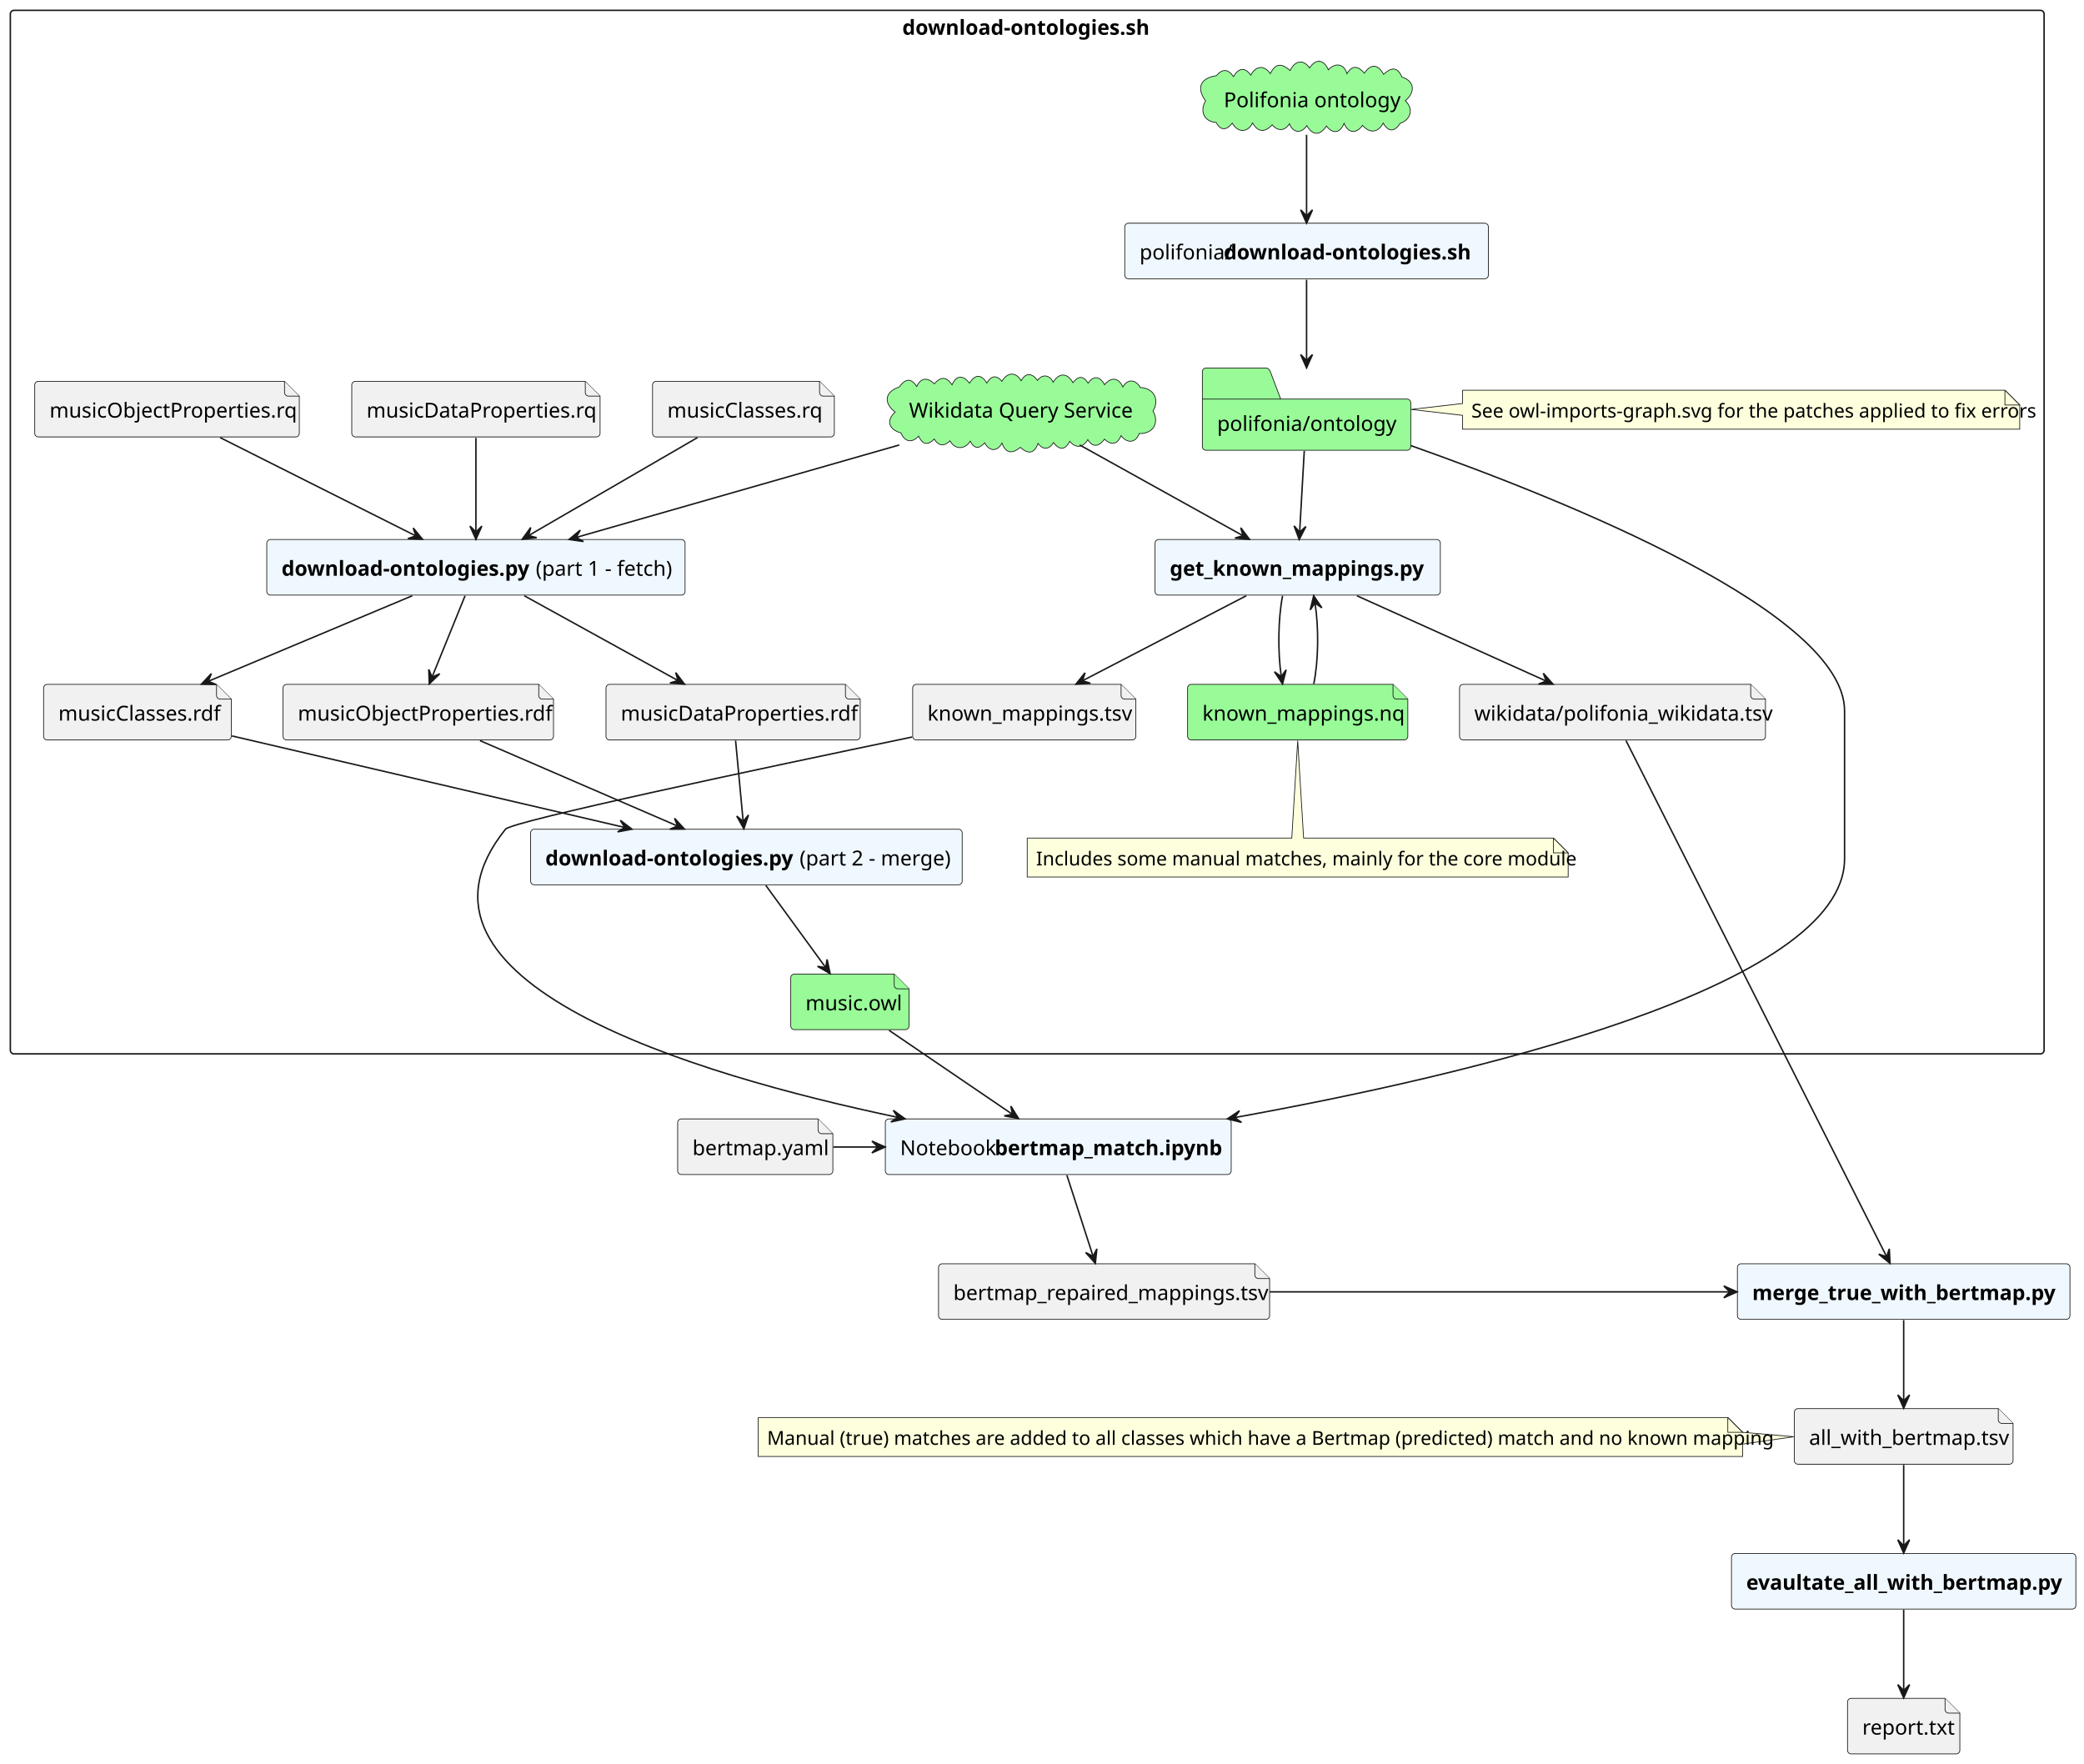
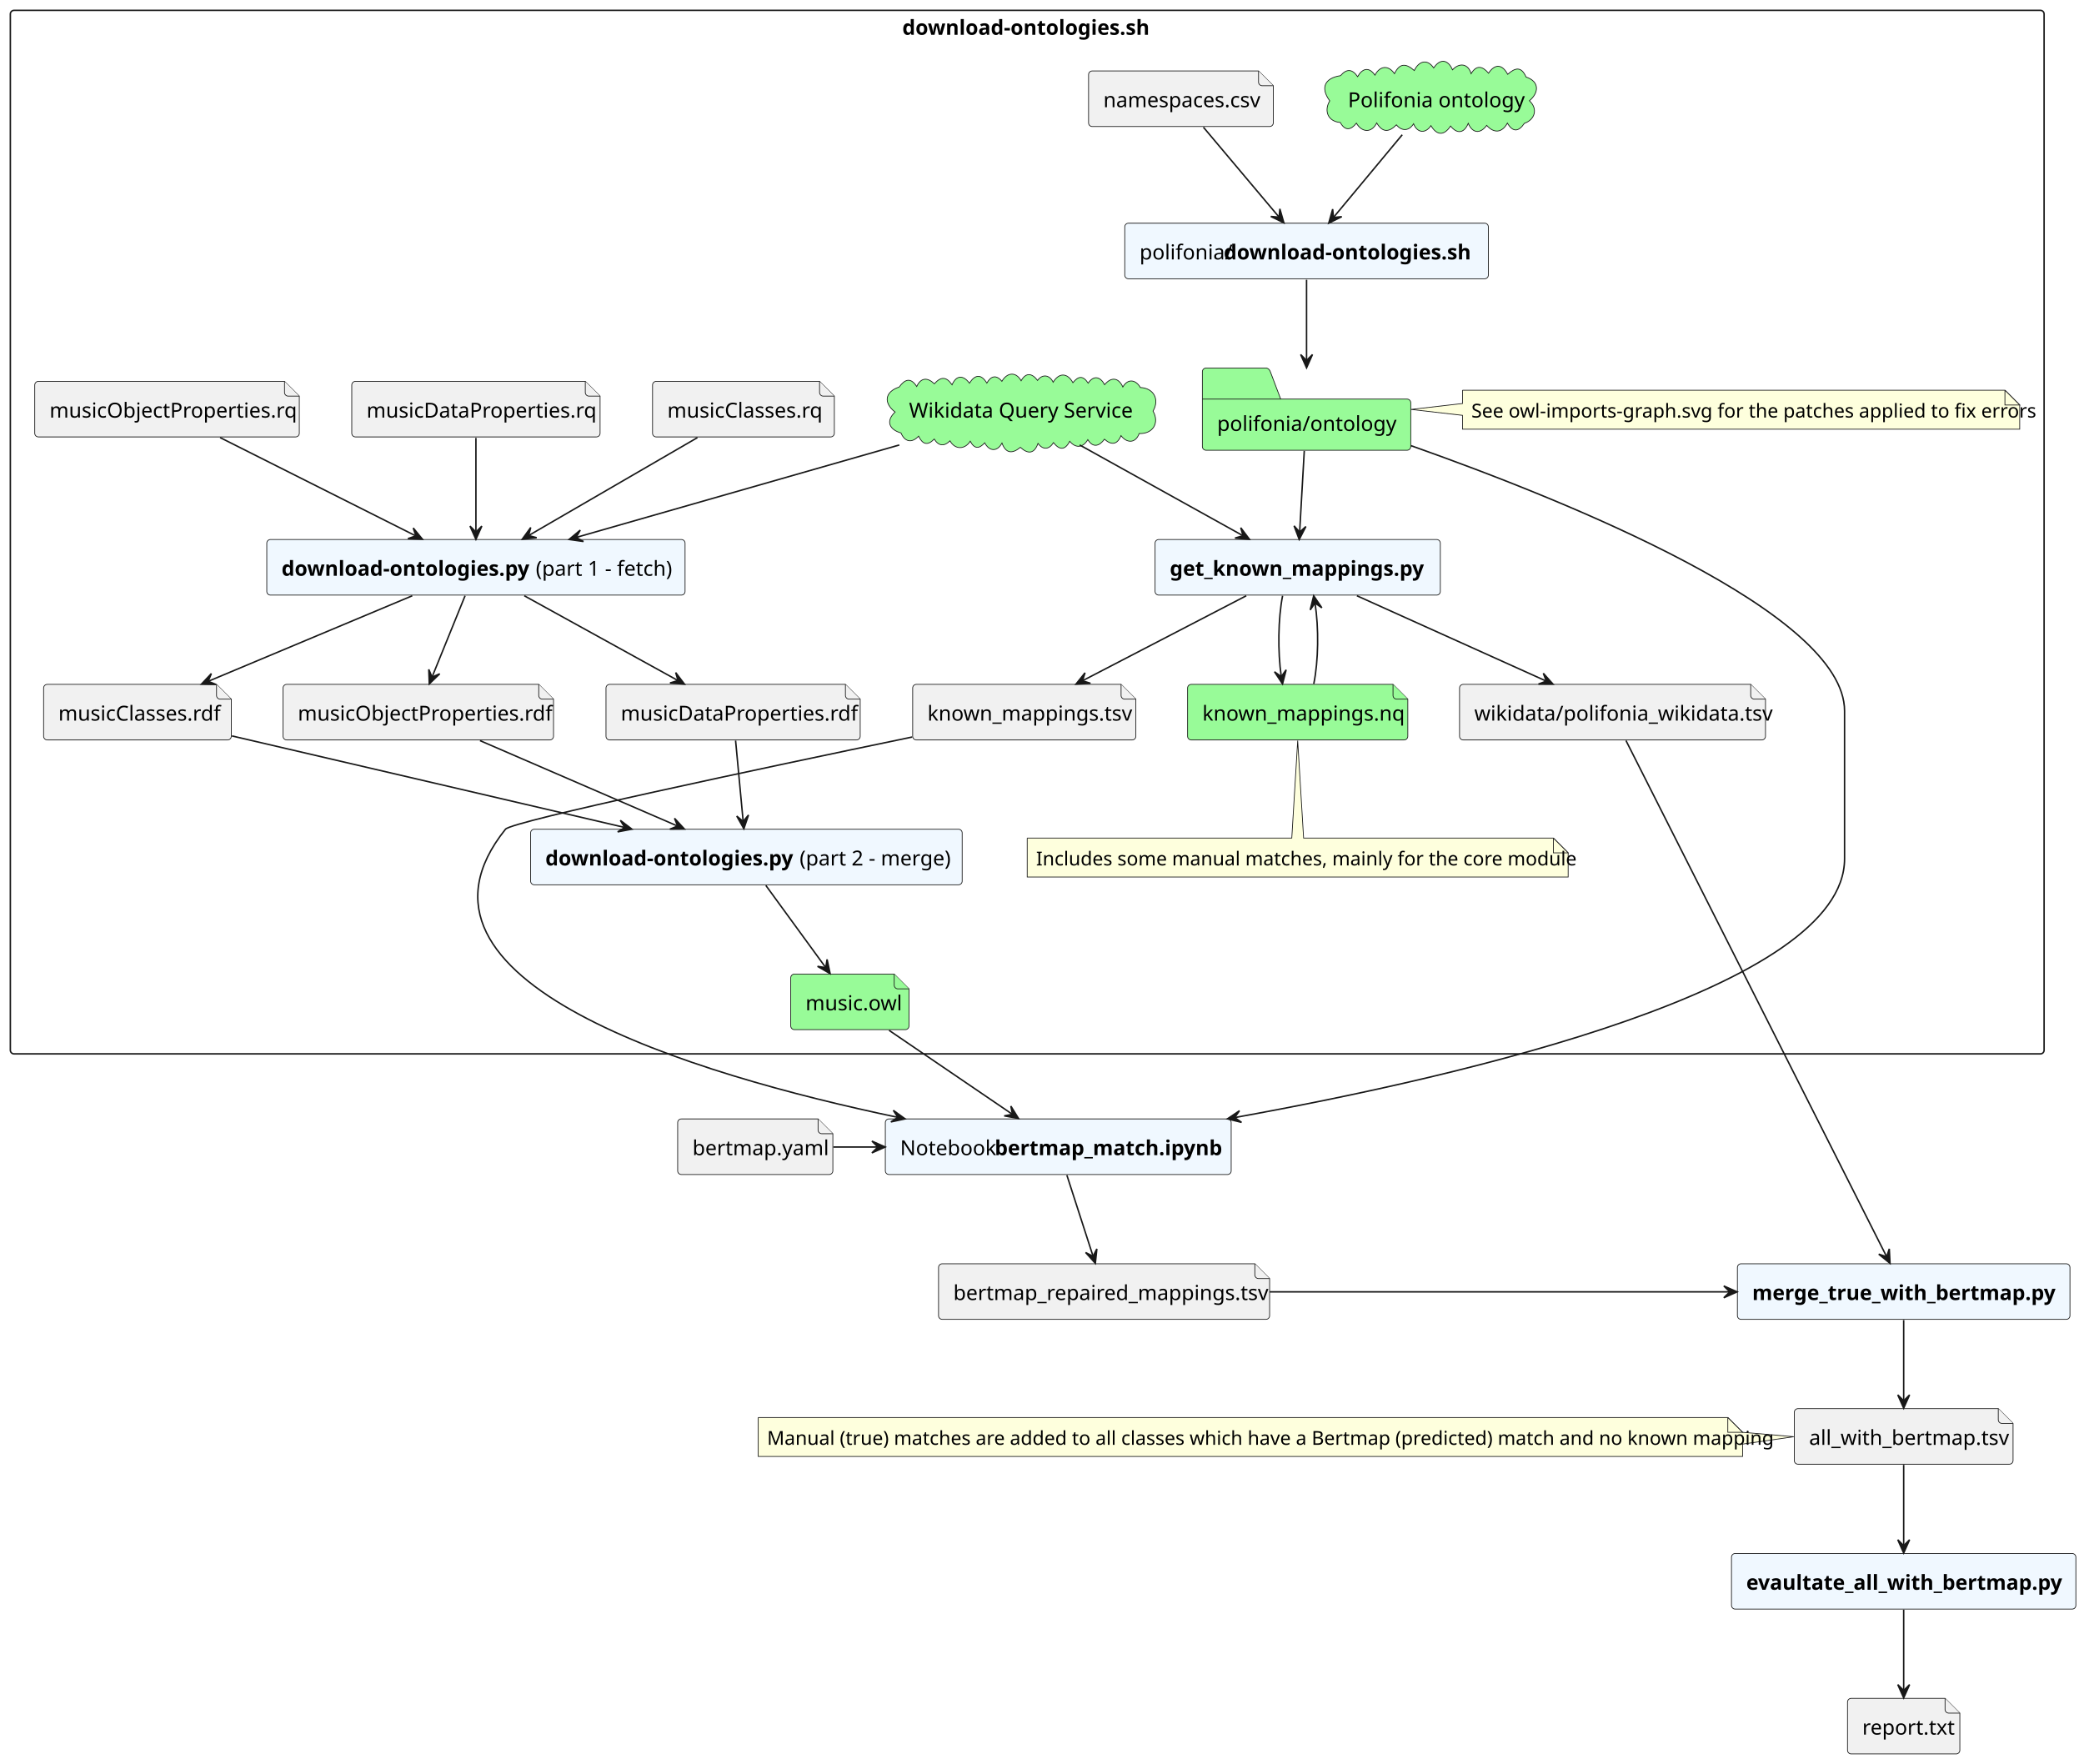
<svg xmlns="http://www.w3.org/2000/svg" contentStyleType="text/css" height="1193px" preserveAspectRatio="none" style="width:1410px;height:1193px;background:#FFFFFF;" version="1.1" viewBox="0 0 1410 1193" width="1410px" zoomAndPan="magnify">
  <defs />
  <g>
    <g id="cluster_**download-ontologies.sh**">
      <rect fill="none" height="706" rx="2.5" ry="2.5" style="stroke:#181818;stroke-width:1.0;" width="1376" x="7" y="7" />
      <text fill="#000000" font-family="sans-serif" font-size="14" font-weight="bold" lengthAdjust="spacing" textLength="169" x="610.5" y="23.533">download-ontologies.sh</text>
    </g>
    <g id="elem_wikidata">
      <path d="M608.385,261.823 C612.17,256.594 616.102,255.077 620.231,261.471 C623.133,255.234 627.64,255.302 632.161,259.645 C636.622,254.635 640.292,254.684 644.142,260.333 C647.074,253.584 651.816,253.713 655.897,259.232 C659.722,253.268 663.794,252.848 667.687,259.166 C670.377,254.338 674.056,253.301 677.865,257.966 C681.191,252.15 687.207,251.031 690.882,257.598 C694.194,251.657 698.447,252.584 701.983,257.367 C705.307,252.736 710.304,253.696 712.529,258.584 C716.529,251.987 722.21,252.144 725.906,258.889 C729.652,254.287 732.773,253.953 736.22,259.202 C740.129,253.526 744.496,254.922 747.366,260.255 C751.769,254.88 756.773,255.297 759.693,261.794 C763.133,255.886 768.456,256.832 771.554,262.155 C780.732,262.63 784.654,270.288 780.132,278.122 C784.709,286.284 779.902,293.671 770.728,293.331 C768.307,300.152 762.247,299.851 758.467,294.726 C755.918,300.91 752.044,301.358 747.251,297.149 C743.909,301.752 739.593,303.347 735.986,297.433 C732.805,302.929 727.889,303.517 723.753,298.55 C720.578,304.722 716.891,304.649 712.766,299.468 C709.821,304.202 705.7,304.605 702.288,299.99 C699.782,307.125 695.515,307.374 690.362,302.652 C685.003,307.089 680.551,306.972 677.917,299.743 C674.701,305.864 669.313,305.453 666.242,299.602 C662.361,303.831 659.255,303.813 656.447,298.5 C652.898,304.212 646.104,304.395 642.763,298.259 C638.848,302.166 635.033,301.872 632.102,297.055 C627.503,301.786 624.205,300.634 621.495,295.103 C616.951,299.986 612.121,299.002 609.593,292.915 C601.796,290.726 599.011,285 605.606,278.758 C597.628,272.584 598.602,265.083 608.385,261.823 " fill="#98FB98" style="stroke:#181818;stroke-width:0.5;" />
      <text fill="#000000" font-family="sans-serif" font-size="14" lengthAdjust="spacing" textLength="148" x="615" y="282.533">Wikidata Query Service</text>
    </g>
    <g id="elem_musicClasses.rq">
      <path d="M441.5,260.5 L441.5,293.109 A2.5,2.5 0 0 0 444,295.609 L562,295.609 A2.5,2.5 0 0 0 564.5,293.109 L564.5,268 L554.5,258 L444,258 A2.5,2.5 0 0 0 441.5,260.5 " fill="#F1F1F1" style="stroke:#181818;stroke-width:0.5;" />
      <path d="M554.5,258 L554.5,265.5 A2.5,2.5 0 0 0 557,268 L564.5,268 " fill="#F1F1F1" style="stroke:#181818;stroke-width:0.5;" />
      <text fill="#000000" font-family="sans-serif" font-size="14" lengthAdjust="spacing" textLength="103" x="451.5" y="282.533">musicClasses.rq</text>
    </g>
    <g id="elem_musicDataProperties.rq">
      <path d="M238,260.5 L238,293.109 A2.5,2.5 0 0 0 240.5,295.609 L403.5,295.609 A2.5,2.5 0 0 0 406,293.109 L406,268 L396,258 L240.5,258 A2.5,2.5 0 0 0 238,260.5 " fill="#F1F1F1" style="stroke:#181818;stroke-width:0.5;" />
      <path d="M396,258 L396,265.5 A2.5,2.5 0 0 0 398.5,268 L406,268 " fill="#F1F1F1" style="stroke:#181818;stroke-width:0.5;" />
      <text fill="#000000" font-family="sans-serif" font-size="14" lengthAdjust="spacing" textLength="148" x="248" y="282.533">musicDataProperties.rq</text>
    </g>
    <g id="elem_musicObjectProperties.rq">
      <path d="M23.5,260.5 L23.5,293.109 A2.5,2.5 0 0 0 26,295.609 L200,295.609 A2.5,2.5 0 0 0 202.5,293.109 L202.5,268 L192.5,258 L26,258 A2.5,2.5 0 0 0 23.5,260.5 " fill="#F1F1F1" style="stroke:#181818;stroke-width:0.5;" />
      <path d="M192.5,258 L192.5,265.5 A2.5,2.5 0 0 0 195,268 L202.5,268 " fill="#F1F1F1" style="stroke:#181818;stroke-width:0.5;" />
      <text fill="#000000" font-family="sans-serif" font-size="14" lengthAdjust="spacing" textLength="159" x="33.5" y="282.533">musicObjectProperties.rq</text>
    </g>
    <g id="elem_musicClasses.rdf">
      <path d="M29.5,465.5 L29.5,498.109 A2.5,2.5 0 0 0 32,500.609 L154,500.609 A2.5,2.5 0 0 0 156.5,498.109 L156.5,473 L146.5,463 L32,463 A2.5,2.5 0 0 0 29.5,465.5 " fill="#F1F1F1" style="stroke:#181818;stroke-width:0.5;" />
      <path d="M146.5,463 L146.5,470.5 A2.5,2.5 0 0 0 149,473 L156.5,473 " fill="#F1F1F1" style="stroke:#181818;stroke-width:0.5;" />
      <text fill="#000000" font-family="sans-serif" font-size="14" lengthAdjust="spacing" textLength="107" x="39.5" y="487.533">musicClasses.rdf</text>
    </g>
    <g id="elem_musicDataProperties.rdf">
      <path d="M410,465.5 L410,498.109 A2.5,2.5 0 0 0 412.5,500.609 L579.5,500.609 A2.5,2.5 0 0 0 582,498.109 L582,473 L572,463 L412.5,463 A2.5,2.5 0 0 0 410,465.5 " fill="#F1F1F1" style="stroke:#181818;stroke-width:0.5;" />
      <path d="M572,463 L572,470.5 A2.5,2.5 0 0 0 574.5,473 L582,473 " fill="#F1F1F1" style="stroke:#181818;stroke-width:0.5;" />
      <text fill="#000000" font-family="sans-serif" font-size="14" lengthAdjust="spacing" textLength="152" x="420" y="487.533">musicDataProperties.rdf</text>
    </g>
    <g id="elem_musicObjectProperties.rdf">
      <path d="M191.5,465.5 L191.5,498.109 A2.5,2.5 0 0 0 194,500.609 L372,500.609 A2.5,2.5 0 0 0 374.5,498.109 L374.5,473 L364.5,463 L194,463 A2.5,2.5 0 0 0 191.5,465.5 " fill="#F1F1F1" style="stroke:#181818;stroke-width:0.5;" />
      <path d="M364.5,463 L364.5,470.5 A2.5,2.5 0 0 0 367,473 L374.5,473 " fill="#F1F1F1" style="stroke:#181818;stroke-width:0.5;" />
      <text fill="#000000" font-family="sans-serif" font-size="14" lengthAdjust="spacing" textLength="163" x="201.5" y="487.533">musicObjectProperties.rdf</text>
    </g>
    <g id="elem_music.owl">
      <path d="M535,661.5 L535,694.109 A2.5,2.5 0 0 0 537.5,696.609 L612.5,696.609 A2.5,2.5 0 0 0 615,694.109 L615,669 L605,659 L537.5,659 A2.5,2.5 0 0 0 535,661.5 " fill="#98FB98" style="stroke:#181818;stroke-width:0.5;" />
      <path d="M605,659 L605,666.5 A2.5,2.5 0 0 0 607.5,669 L615,669 " fill="#98FB98" style="stroke:#181818;stroke-width:0.5;" />
      <text fill="#000000" font-family="sans-serif" font-size="14" lengthAdjust="spacing" textLength="60" x="545" y="683.533">music.owl</text>
    </g>
    <g id="elem_wd1">
      <rect fill="#F0F8FF" height="37.609" rx="2.5" ry="2.5" style="stroke:#181818;stroke-width:0.5;" width="283" x="180.5" y="365" />
      <text fill="#000000" font-family="sans-serif" font-size="14" font-weight="bold" lengthAdjust="spacing" textLength="168" x="190.5" y="389.533">download-ontologies.py</text>
      <text fill="#000000" font-family="sans-serif" font-size="14" lengthAdjust="spacing" textLength="91" x="362.5" y="389.533">(part 1 - fetch)</text>
    </g>
    <g id="elem_wd2">
      <rect fill="#F0F8FF" height="37.609" rx="2.5" ry="2.5" style="stroke:#181818;stroke-width:0.5;" width="292" x="359" y="561" />
      <text fill="#000000" font-family="sans-serif" font-size="14" font-weight="bold" lengthAdjust="spacing" textLength="168" x="369" y="585.533">download-ontologies.py</text>
      <text fill="#000000" font-family="sans-serif" font-size="14" lengthAdjust="spacing" textLength="100" x="541" y="585.533">(part 2 - merge)</text>
    </g>
    <g id="elem_polifonia">
-       <path d="M822.976,51.187 C827.174,46.3 830.917,46.637 834.549,51.837 C837.687,46.299 842.148,44.91 846.262,50.84 C849.553,44.545 855.231,43.73 859.477,49.823 C863.09,42.391 867.336,42.862 872.883,47.712 C875.767,41.585 881.427,39.311 886.013,45.963 C890.396,39.364 895.73,40.194 898.743,47.242 C903.264,42.304 909.289,42.824 911.334,49.848 C915.025,43.623 919.109,44.794 923.115,49.509 C927.539,42.886 932.455,43.45 936.078,50.28 C941.056,45.793 945.261,44.666 948.503,52.09 C957.823,55.205 957.196,62.826 950.773,68.165 C956.687,73.61 954.551,80.941 947.36,83.463 C943.509,89.197 939.541,89.598 935.87,83.29 C932.268,89.924 926.812,90.383 921.869,84.831 C917.584,90.715 912.278,90.308 909.384,83.466 C906.711,90.057 901.958,90.99 897.429,85.269 C893.078,91.891 888.229,91.846 884.138,85.012 C880.436,90.621 874.821,89.969 872.4,83.742 C869.352,88.722 864.416,88.934 860.785,84.459 C855.73,89.635 851.373,89.754 847.456,83.17 C843.974,90.235 837.349,89.621 833.717,83.324 C830.059,88.075 826.013,88.789 822.812,82.858 C814.383,82.216 811.638,74.939 815.689,68.223 C809.111,59.321 812.404,52.752 822.976,51.187 " fill="#98FB98" style="stroke:#181818;stroke-width:0.5;" />
-       <text fill="#000000" font-family="sans-serif" font-size="14" lengthAdjust="spacing" textLength="112" x="828" y="72.533">Polifonia ontology</text>
+       <path d="M906.976,51.187 C911.174,46.3 914.917,46.637 918.549,51.837 C921.687,46.299 926.148,44.91 930.262,50.84 C933.553,44.545 939.231,43.73 943.477,49.823 C947.09,42.391 951.336,42.862 956.883,47.712 C959.767,41.585 965.427,39.311 970.013,45.963 C974.396,39.364 979.73,40.194 982.743,47.242 C987.264,42.304 993.289,42.824 995.334,49.848 C999.025,43.623 1003.109,44.794 1007.115,49.509 C1011.539,42.886 1016.455,43.45 1020.078,50.28 C1025.056,45.793 1029.261,44.666 1032.503,52.09 C1041.823,55.205 1041.196,62.826 1034.773,68.165 C1040.687,73.61 1038.551,80.941 1031.36,83.463 C1027.509,89.197 1023.541,89.598 1019.87,83.29 C1016.268,89.924 1010.812,90.383 1005.869,84.831 C1001.584,90.715 996.278,90.308 993.384,83.466 C990.711,90.057 985.958,90.99 981.429,85.269 C977.078,91.891 972.229,91.846 968.138,85.012 C964.436,90.621 958.821,89.969 956.4,83.742 C953.352,88.722 948.416,88.934 944.785,84.459 C939.73,89.635 935.373,89.754 931.456,83.17 C927.974,90.235 921.349,89.621 917.717,83.324 C914.059,88.075 910.013,88.789 906.812,82.858 C898.383,82.216 895.638,74.939 899.689,68.223 C893.111,59.321 896.404,52.752 906.976,51.187 " fill="#98FB98" style="stroke:#181818;stroke-width:0.5;" />
+       <text fill="#000000" font-family="sans-serif" font-size="14" lengthAdjust="spacing" textLength="112" x="912" y="72.533">Polifonia ontology</text>
    </g>
    <g id="elem_downpolifonia">
      <rect fill="#F0F8FF" height="37.609" rx="2.5" ry="2.5" style="stroke:#181818;stroke-width:0.5;" width="246" x="761" y="151" />
      <text fill="#000000" font-family="sans-serif" font-size="14" lengthAdjust="spacing" textLength="57" x="771" y="175.533">polifonia/</text>
      <text fill="#000000" font-family="sans-serif" font-size="14" font-weight="bold" lengthAdjust="spacing" textLength="169" x="828" y="175.533">download-ontologies.sh</text>
    </g>
+     <g id="elem_namespaces.csv">
+       <path d="M736.5,50.5 L736.5,83.109 A2.5,2.5 0 0 0 739,85.609 L859,85.609 A2.5,2.5 0 0 0 861.5,83.109 L861.5,58 L851.5,48 L739,48 A2.5,2.5 0 0 0 736.5,50.5 " fill="#F1F1F1" style="stroke:#181818;stroke-width:0.5;" />
+       <path d="M851.5,48 L851.5,55.5 A2.5,2.5 0 0 0 854,58 L861.5,58 " fill="#F1F1F1" style="stroke:#181818;stroke-width:0.5;" />
+       <text fill="#000000" font-family="sans-serif" font-size="14" lengthAdjust="spacing" textLength="105" x="746.5" y="72.533">namespaces.csv</text>
+     </g>
    <g id="elem_polifoniaowl">
      <path d="M816,249 L857,249 A3.75,3.75 0 0 1 859.5,251.5 L866.5,270 L952,270 A2.5,2.5 0 0 1 954.5,272.5 L954.5,302.109 A2.5,2.5 0 0 1 952,304.609 L816,304.609 A2.5,2.5 0 0 1 813.5,302.109 L813.5,251.5 A2.5,2.5 0 0 1 816,249 " fill="#98FB98" style="stroke:#181818;stroke-width:0.5;" />
      <line style="stroke:#181818;stroke-width:0.5;" x1="813.5" x2="866.5" y1="270" y2="270" />
      <text fill="#000000" font-family="sans-serif" font-size="14" lengthAdjust="spacing" textLength="111" x="823.5" y="291.533">polifonia/ontology</text>
    </g>
-     <g id="elem_GMN30">
+     <g id="elem_GMN32">
      <path d="M989.5,264 L989.5,273 L954.63,277 L989.5,281 L989.5,290.352 A0,0 0 0 0 989.5,290.352 L1366.5,290.352 A0,0 0 0 0 1366.5,290.352 L1366.5,274 L1356.5,264 L989.5,264 A0,0 0 0 0 989.5,264 " fill="#FEFFDD" style="stroke:#181818;stroke-width:0.5;" />
      <path d="M1356.5,264 L1356.5,274 L1366.5,274 L1356.5,264 " fill="#FEFFDD" style="stroke:#181818;stroke-width:0.5;" />
      <text fill="#000000" font-family="sans-serif" font-size="13" lengthAdjust="spacing" textLength="356" x="995.5" y="282.495">See owl-imports-graph.svg for the patches applied to fix errors</text>
    </g>
    <g id="elem_get_known_mappings">
      <rect fill="#F0F8FF" height="37.609" rx="2.5" ry="2.5" style="stroke:#181818;stroke-width:0.5;" width="193" x="781.5" y="365" />
      <text fill="#000000" font-family="sans-serif" font-size="14" font-weight="bold" lengthAdjust="spacing" textLength="173" x="791.5" y="389.533">get_known_mappings.py</text>
    </g>
    <g id="elem_known_mappings.tsv">
      <path d="M617.5,465.5 L617.5,498.109 A2.5,2.5 0 0 0 620,500.609 L766,500.609 A2.5,2.5 0 0 0 768.5,498.109 L768.5,473 L758.5,463 L620,463 A2.5,2.5 0 0 0 617.5,465.5 " fill="#F1F1F1" style="stroke:#181818;stroke-width:0.5;" />
      <path d="M758.5,463 L758.5,470.5 A2.5,2.5 0 0 0 761,473 L768.5,473 " fill="#F1F1F1" style="stroke:#181818;stroke-width:0.5;" />
      <text fill="#000000" font-family="sans-serif" font-size="14" lengthAdjust="spacing" textLength="131" x="627.5" y="487.533">known_mappings.tsv</text>
    </g>
    <g id="elem_polifonia_wikidata">
      <path d="M987.5,465.5 L987.5,498.109 A2.5,2.5 0 0 0 990,500.609 L1192,500.609 A2.5,2.5 0 0 0 1194.5,498.109 L1194.5,473 L1184.5,463 L990,463 A2.5,2.5 0 0 0 987.5,465.5 " fill="#F1F1F1" style="stroke:#181818;stroke-width:0.5;" />
      <path d="M1184.5,463 L1184.5,470.5 A2.5,2.5 0 0 0 1187,473 L1194.5,473 " fill="#F1F1F1" style="stroke:#181818;stroke-width:0.5;" />
      <text fill="#000000" font-family="sans-serif" font-size="14" lengthAdjust="spacing" textLength="187" x="997.5" y="487.533">wikidata/polifonia_wikidata.tsv</text>
    </g>
    <g id="elem_known_mappings.nq">
      <path d="M803.5,465.5 L803.5,498.109 A2.5,2.5 0 0 0 806,500.609 L950,500.609 A2.5,2.5 0 0 0 952.5,498.109 L952.5,473 L942.5,463 L806,463 A2.5,2.5 0 0 0 803.5,465.5 " fill="#98FB98" style="stroke:#181818;stroke-width:0.5;" />
      <path d="M942.5,463 L942.5,470.5 A2.5,2.5 0 0 0 945,473 L952.5,473 " fill="#98FB98" style="stroke:#181818;stroke-width:0.5;" />
      <text fill="#000000" font-family="sans-serif" font-size="14" lengthAdjust="spacing" textLength="129" x="813.5" y="487.533">known_mappings.nq</text>
    </g>
-     <g id="elem_GMN37">
+     <g id="elem_GMN39">
      <path d="M695,567 L695,593.352 A0,0 0 0 0 695,593.352 L1061,593.352 A0,0 0 0 0 1061,593.352 L1061,577 L1051,567 L882,567 L878,501.06 L874,567 L695,567 A0,0 0 0 0 695,567 " fill="#FEFFDD" style="stroke:#181818;stroke-width:0.5;" />
      <path d="M1051,567 L1051,577 L1061,577 L1051,567 " fill="#FEFFDD" style="stroke:#181818;stroke-width:0.5;" />
      <text fill="#000000" font-family="sans-serif" font-size="13" lengthAdjust="spacing" textLength="345" x="701" y="585.495">Includes some manual matches, mainly for the core module</text>
    </g>
    <g id="elem_notebook">
      <rect fill="#F0F8FF" height="37.609" rx="2.5" ry="2.5" style="stroke:#181818;stroke-width:0.5;" width="234" x="599" y="757" />
      <text fill="#000000" font-family="sans-serif" font-size="14" lengthAdjust="spacing" textLength="60" x="609" y="781.533">Notebook</text>
      <text fill="#000000" font-family="sans-serif" font-size="14" font-weight="bold" lengthAdjust="spacing" textLength="150" x="673" y="781.533">bertmap_match.ipynb</text>
    </g>
    <g id="elem_yml">
      <path d="M458.5,759.5 L458.5,792.109 A2.5,2.5 0 0 0 461,794.609 L561,794.609 A2.5,2.5 0 0 0 563.5,792.109 L563.5,767 L553.5,757 L461,757 A2.5,2.5 0 0 0 458.5,759.5 " fill="#F1F1F1" style="stroke:#181818;stroke-width:0.5;" />
      <path d="M553.5,757 L553.5,764.5 A2.5,2.5 0 0 0 556,767 L563.5,767 " fill="#F1F1F1" style="stroke:#181818;stroke-width:0.5;" />
      <text fill="#000000" font-family="sans-serif" font-size="14" lengthAdjust="spacing" textLength="85" x="468.5" y="781.533">bertmap.yaml</text>
    </g>
    <g id="elem_repaired">
      <path d="M635,857.5 L635,890.109 A2.5,2.5 0 0 0 637.5,892.609 L856.5,892.609 A2.5,2.5 0 0 0 859,890.109 L859,865 L849,855 L637.5,855 A2.5,2.5 0 0 0 635,857.5 " fill="#F1F1F1" style="stroke:#181818;stroke-width:0.5;" />
      <path d="M849,855 L849,862.5 A2.5,2.5 0 0 0 851.5,865 L859,865 " fill="#F1F1F1" style="stroke:#181818;stroke-width:0.5;" />
      <text fill="#000000" font-family="sans-serif" font-size="14" lengthAdjust="spacing" textLength="204" x="645" y="879.533">bertmap_repaired_mappings.tsv</text>
    </g>
    <g id="elem_all_with_bertmap.tsv">
      <path d="M1214,955.5 L1214,988.109 A2.5,2.5 0 0 0 1216.5,990.609 L1359.5,990.609 A2.5,2.5 0 0 0 1362,988.109 L1362,963 L1352,953 L1216.5,953 A2.5,2.5 0 0 0 1214,955.5 " fill="#F1F1F1" style="stroke:#181818;stroke-width:0.5;" />
      <path d="M1352,953 L1352,960.5 A2.5,2.5 0 0 0 1354.5,963 L1362,963 " fill="#F1F1F1" style="stroke:#181818;stroke-width:0.5;" />
      <text fill="#000000" font-family="sans-serif" font-size="14" lengthAdjust="spacing" textLength="128" x="1224" y="977.533">all_with_bertmap.tsv</text>
    </g>
    <g id="elem_merge_true_with_bertmap">
      <rect fill="#F0F8FF" height="37.609" rx="2.5" ry="2.5" style="stroke:#181818;stroke-width:0.5;" width="225" x="1175.5" y="855" />
      <text fill="#000000" font-family="sans-serif" font-size="14" font-weight="bold" lengthAdjust="spacing" textLength="205" x="1185.5" y="879.533">merge_true_with_bertmap.py</text>
    </g>
-     <g id="elem_GMN56">
+     <g id="elem_GMN58">
      <path d="M513,959 L513,985.352 A0,0 0 0 0 513,985.352 L1179,985.352 A0,0 0 0 0 1179,985.352 L1179,977 L1213.64,972 L1179,969 L1179,969 L1169,959 L513,959 A0,0 0 0 0 513,959 " fill="#FEFFDD" style="stroke:#181818;stroke-width:0.5;" />
      <path d="M1169,959 L1169,969 L1179,969 L1169,959 " fill="#FEFFDD" style="stroke:#181818;stroke-width:0.5;" />
      <text fill="#000000" font-family="sans-serif" font-size="13" lengthAdjust="spacing" textLength="645" x="519" y="977.495">Manual (true) matches are added to all classes which have a Bertmap (predicted) match and no known mapping</text>
    </g>
    <g id="elem_evaluate">
      <rect fill="#F0F8FF" height="37.609" rx="2.5" ry="2.5" style="stroke:#181818;stroke-width:0.5;" width="233" x="1171.5" y="1051" />
      <text fill="#000000" font-family="sans-serif" font-size="14" font-weight="bold" lengthAdjust="spacing" textLength="213" x="1181.5" y="1075.533">evaultate_all_with_bertmap.py</text>
    </g>
    <g id="elem_report.txt">
      <path d="M1250,1151.5 L1250,1184.109 A2.5,2.5 0 0 0 1252.5,1186.609 L1323.5,1186.609 A2.5,2.5 0 0 0 1326,1184.109 L1326,1159 L1316,1149 L1252.5,1149 A2.5,2.5 0 0 0 1250,1151.5 " fill="#F1F1F1" style="stroke:#181818;stroke-width:0.5;" />
      <path d="M1316,1149 L1316,1156.5 A2.5,2.5 0 0 0 1318.5,1159 L1326,1159 " fill="#F1F1F1" style="stroke:#181818;stroke-width:0.5;" />
      <text fill="#000000" font-family="sans-serif" font-size="14" lengthAdjust="spacing" textLength="56" x="1260" y="1173.533">report.txt</text>
    </g>
    <g id="link_musicClasses.rq_wd1">
      <path d="M471.88,296.05 C440.16,314.46 390.99,342.98 357.7,362.29 " fill="none" id="musicClasses.rq-to-wd1" style="stroke:#181818;stroke-width:1.0;" />
      <polygon fill="#181818" points="353.31,364.83,363.101,363.768,357.634,362.319,359.083,356.851,353.31,364.83" style="stroke:#181818;stroke-width:1.0;" />
    </g>
    <g id="link_musicDataProperties.rq_wd1">
      <path d="M322,296.29 C322,313.91 322,340.62 322,359.74 " fill="none" id="musicDataProperties.rq-to-wd1" style="stroke:#181818;stroke-width:1.0;" />
      <polygon fill="#181818" points="322,364.92,326,355.92,322,359.92,318,355.92,322,364.92" style="stroke:#181818;stroke-width:1.0;" />
    </g>
    <g id="link_musicObjectProperties.rq_wd1">
      <path d="M148.93,296.05 C185.71,314.53 242.8,343.21 281.25,362.53 " fill="none" id="musicObjectProperties.rq-to-wd1" style="stroke:#181818;stroke-width:1.0;" />
      <polygon fill="#181818" points="285.84,364.83,279.599,357.211,281.374,362.582,276.002,364.358,285.84,364.83" style="stroke:#181818;stroke-width:1.0;" />
    </g>
    <g id="link_wikidata_wd1">
      <path d="M608.46,301.04 C543.09,319.74 451.96,345.82 390.16,363.5 " fill="none" id="wikidata-to-wd1" style="stroke:#181818;stroke-width:1.0;" />
      <polygon fill="#181818" points="385.02,364.97,394.772,366.351,389.829,363.6,392.58,358.657,385.02,364.97" style="stroke:#181818;stroke-width:1.0;" />
    </g>
    <g id="link_wd1_musicClasses.rdf">
      <path d="M278.93,403.06 C239.71,419.5 181.88,443.74 141.15,460.82 " fill="none" id="wd1-to-musicClasses.rdf" style="stroke:#181818;stroke-width:1.0;" />
      <polygon fill="#181818" points="136.27,462.86,146.117,463.054,140.878,460.92,143.012,455.681,136.27,462.86" style="stroke:#181818;stroke-width:1.0;" />
    </g>
    <g id="link_wd1_musicDataProperties.rdf">
      <path d="M354.73,403.06 C384.28,419.36 427.76,443.35 458.66,460.4 " fill="none" id="wd1-to-musicDataProperties.rdf" style="stroke:#181818;stroke-width:1.0;" />
      <polygon fill="#181818" points="463.12,462.86,457.165,455.016,458.74,460.449,453.307,462.024,463.12,462.86" style="stroke:#181818;stroke-width:1.0;" />
    </g>
    <g id="link_wd1_musicObjectProperties.rdf">
      <path d="M314.66,403.06 C308.39,418.51 299.3,440.86 292.48,457.67 " fill="none" id="wd1-to-musicObjectProperties.rdf" style="stroke:#181818;stroke-width:1.0;" />
      <polygon fill="#181818" points="290.44,462.7,297.522,455.856,292.314,458.065,290.105,452.857,290.44,462.7" style="stroke:#181818;stroke-width:1.0;" />
    </g>
    <g id="link_musicClasses.rdf_wd2">
      <path d="M156.92,497.89 C228.36,514.54 344.24,541.54 422.47,559.77 " fill="none" id="musicClasses.rdf-to-wd2" style="stroke:#181818;stroke-width:1.0;" />
      <polygon fill="#181818" points="427.57,560.96,419.721,555.01,422.702,559.818,417.894,562.799,427.57,560.96" style="stroke:#181818;stroke-width:1.0;" />
    </g>
    <g id="link_musicDataProperties.rdf_wd2">
      <path d="M497.69,501.06 C499.14,516.51 501.24,538.86 502.81,555.67 " fill="none" id="musicDataProperties.rdf-to-wd2" style="stroke:#181818;stroke-width:1.0;" />
      <polygon fill="#181818" points="503.28,560.7,506.439,551.371,502.822,555.721,498.473,552.104,503.28,560.7" style="stroke:#181818;stroke-width:1.0;" />
    </g>
    <g id="link_musicObjectProperties.rdf_wd2">
      <path d="M324.76,501.06 C362.78,517.5 418.84,541.74 458.32,558.82 " fill="none" id="musicObjectProperties.rdf-to-wd2" style="stroke:#181818;stroke-width:1.0;" />
      <polygon fill="#181818" points="463.05,560.86,456.38,553.613,458.462,558.873,453.202,560.954,463.05,560.86" style="stroke:#181818;stroke-width:1.0;" />
    </g>
    <g id="link_wd2_music.owl">
      <path d="M518.17,599.06 C529.63,614.78 546.3,637.64 558.62,654.54 " fill="none" id="wd2-to-music.owl" style="stroke:#181818;stroke-width:1.0;" />
      <polygon fill="#181818" points="561.65,658.7,559.587,649.07,558.707,654.658,553.119,653.778,561.65,658.7" style="stroke:#181818;stroke-width:1.0;" />
    </g>
+     <g id="link_namespaces.csv_downpolifonia">
+       <path d="M814.2,86.06 C828.49,103.04 849.93,128.52 865.28,146.75 " fill="none" id="namespaces.csv-to-downpolifonia" style="stroke:#181818;stroke-width:1.0;" />
+       <polygon fill="#181818" points="868.65,150.76,865.927,141.295,865.435,146.931,859.8,146.439,868.65,150.76" style="stroke:#181818;stroke-width:1.0;" />
+     </g>
    <g id="link_polifonia_downpolifonia">
-       <path d="M884,91.17 C884,107.5 884,129.27 884,145.64 " fill="none" id="polifonia-to-downpolifonia" style="stroke:#181818;stroke-width:1.0;" />
-       <polygon fill="#181818" points="884,150.97,888,141.97,884,145.97,880,141.97,884,150.97" style="stroke:#181818;stroke-width:1.0;" />
+       <path d="M948.73,91.17 C934.8,107.92 916.09,130.41 902.37,146.91 " fill="none" id="polifonia-to-downpolifonia" style="stroke:#181818;stroke-width:1.0;" />
+       <polygon fill="#181818" points="899,150.97,907.823,146.594,902.191,147.121,901.664,141.488,899,150.97" style="stroke:#181818;stroke-width:1.0;" />
    </g>
    <g id="link_downpolifonia_polifoniaowl">
      <path d="M884,189.29 C884,204.2 884,225.63 884,243.45 " fill="none" id="downpolifonia-to-polifoniaowl" style="stroke:#181818;stroke-width:1.0;" />
      <polygon fill="#181818" points="884,248.86,888,239.86,884,243.86,880,239.86,884,248.86" style="stroke:#181818;stroke-width:1.0;" />
    </g>
    <g id="link_known_mappings.nq_get_known_mappings">
      <path d="M888.87,462.7 C892.06,447.17 892.35,424.81 889.73,408.06 " fill="none" id="known_mappings.nq-to-get_known_mappings" style="stroke:#181818;stroke-width:1.0;" />
      <polygon fill="#181818" points="888.82,403.06,886.475,412.626,889.704,407.981,894.349,411.211,888.82,403.06" style="stroke:#181818;stroke-width:1.0;" />
    </g>
    <g id="link_get_known_mappings_known_mappings.nq">
      <path d="M867.78,403.06 C864.74,418.51 864.44,440.86 866.88,457.67 " fill="none" id="get_known_mappings-to-known_mappings.nq" style="stroke:#181818;stroke-width:1.0;" />
      <polygon fill="#181818" points="867.73,462.7,870.187,453.163,866.903,457.769,862.297,454.485,867.73,462.7" style="stroke:#181818;stroke-width:1.0;" />
    </g>
    <g id="link_polifoniaowl_get_known_mappings">
      <path d="M882.45,305.04 C881.49,321.96 880.25,343.54 879.33,359.71 " fill="none" id="polifoniaowl-to-get_known_mappings" style="stroke:#181818;stroke-width:1.0;" />
      <polygon fill="#181818" points="879.03,364.97,883.538,356.214,879.316,359.978,875.552,355.756,879.03,364.97" style="stroke:#181818;stroke-width:1.0;" />
    </g>
    <g id="link_wikidata_get_known_mappings">
      <path d="M730.48,301.04 C763.41,319.34 809.05,344.7 840.81,362.34 " fill="none" id="wikidata-to-get_known_mappings" style="stroke:#181818;stroke-width:1.0;" />
      <polygon fill="#181818" points="845.39,364.89,839.465,357.023,841.019,362.462,835.58,364.016,845.39,364.89" style="stroke:#181818;stroke-width:1.0;" />
    </g>
    <g id="link_get_known_mappings_known_mappings.tsv">
      <path d="M843.2,403.06 C811.78,419.36 765.56,443.35 732.7,460.4 " fill="none" id="get_known_mappings-to-known_mappings.tsv" style="stroke:#181818;stroke-width:1.0;" />
      <polygon fill="#181818" points="727.96,462.86,737.791,462.275,732.4,460.561,734.114,455.17,727.96,462.86" style="stroke:#181818;stroke-width:1.0;" />
    </g>
    <g id="link_get_known_mappings_polifonia_wikidata">
      <path d="M918.06,403.06 C954.39,419.43 1007.9,443.54 1045.75,460.61 " fill="none" id="get_known_mappings-to-polifonia_wikidata" style="stroke:#181818;stroke-width:1.0;" />
      <polygon fill="#181818" points="1050.75,462.86,1044.193,455.511,1046.193,460.803,1040.901,462.803,1050.75,462.86" style="stroke:#181818;stroke-width:1.0;" />
    </g>
    <g id="link_yml_notebook">
      <path d="M563.85,776 C573.81,776 583.76,776 593.71,776 " fill="none" id="yml-to-notebook" style="stroke:#181818;stroke-width:1.0;" />
      <polygon fill="#181818" points="598.92,776,589.92,772,593.92,776,589.92,780,598.92,776" style="stroke:#181818;stroke-width:1.0;" />
    </g>
    <g id="link_known_mappings.tsv_notebook">
      <path d="M617.17,498.62 C515.29,519.79 346.36,555.57 342,561 C259.22,664.2 469.3,726.94 607.11,755.87 " fill="none" id="known_mappings.tsv-to-notebook" style="stroke:#181818;stroke-width:1.0;" />
      <polygon fill="#181818" points="612.39,756.97,604.404,751.206,607.497,755.943,602.76,759.036,612.39,756.97" style="stroke:#181818;stroke-width:1.0;" />
    </g>
    <g id="link_music.owl_notebook">
      <path d="M601.52,697.06 C625.2,713.18 659.9,736.8 684.88,753.81 " fill="none" id="music.owl-to-notebook" style="stroke:#181818;stroke-width:1.0;" />
      <polygon fill="#181818" points="689.12,756.7,683.936,748.326,684.989,753.884,679.43,754.936,689.12,756.7" style="stroke:#181818;stroke-width:1.0;" />
    </g>
    <g id="link_polifoniaowl_notebook">
      <path d="M954.61,301.5 C1060.47,338.89 1248,414.52 1248,481 C1248,481 1248,481 1248,581 C1248,668.23 992.39,727.74 835.53,756.05 " fill="none" id="polifoniaowl-to-notebook" style="stroke:#181818;stroke-width:1.0;" />
      <polygon fill="#181818" points="830.45,756.96,840.009,759.332,835.374,756.089,838.616,751.454,830.45,756.96" style="stroke:#181818;stroke-width:1.0;" />
    </g>
    <g id="link_notebook_repaired">
      <path d="M721.83,795.06 C726.82,810.51 734.04,832.86 739.47,849.67 " fill="none" id="notebook-to-repaired" style="stroke:#181818;stroke-width:1.0;" />
      <polygon fill="#181818" points="741.09,854.7,742.118,844.905,739.548,849.944,734.509,847.373,741.09,854.7" style="stroke:#181818;stroke-width:1.0;" />
    </g>
    <g id="link_polifonia_wikidata_merge_true_with_bertmap">
      <path d="M1100.11,501.03 C1132.25,564.67 1240.4,778.77 1276.3,849.85 " fill="none" id="polifonia_wikidata-to-merge_true_with_bertmap" style="stroke:#181818;stroke-width:1.0;" />
      <polygon fill="#181818" points="1278.76,854.71,1278.263,844.874,1276.501,850.249,1271.125,848.488,1278.76,854.71" style="stroke:#181818;stroke-width:1.0;" />
    </g>
    <g id="link_repaired_merge_true_with_bertmap">
      <path d="M859,874 C962.69,874 1066.37,874 1170.05,874 " fill="none" id="repaired-to-merge_true_with_bertmap" style="stroke:#181818;stroke-width:1.0;" />
      <polygon fill="#181818" points="1175.3,874,1166.3,870,1170.3,874,1166.3,878,1175.3,874" style="stroke:#181818;stroke-width:1.0;" />
    </g>
    <g id="link_merge_true_with_bertmap_all_with_bertmap.tsv">
      <path d="M1288,893.06 C1288,908.51 1288,930.86 1288,947.67 " fill="none" id="merge_true_with_bertmap-to-all_with_bertmap.tsv" style="stroke:#181818;stroke-width:1.0;" />
      <polygon fill="#181818" points="1288,952.7,1292,943.7,1288,947.7,1284,943.7,1288,952.7" style="stroke:#181818;stroke-width:1.0;" />
    </g>
    <g id="link_all_with_bertmap.tsv_evaluate">
      <path d="M1288,991.06 C1288,1006.51 1288,1028.86 1288,1045.67 " fill="none" id="all_with_bertmap.tsv-to-evaluate" style="stroke:#181818;stroke-width:1.0;" />
      <polygon fill="#181818" points="1288,1050.7,1292,1041.7,1288,1045.7,1284,1041.7,1288,1050.7" style="stroke:#181818;stroke-width:1.0;" />
    </g>
    <g id="link_evaluate_report.txt">
      <path d="M1288,1089.06 C1288,1104.51 1288,1126.86 1288,1143.67 " fill="none" id="evaluate-to-report.txt" style="stroke:#181818;stroke-width:1.0;" />
      <polygon fill="#181818" points="1288,1148.7,1292,1139.7,1288,1143.7,1284,1139.7,1288,1148.7" style="stroke:#181818;stroke-width:1.0;" />
    </g>
  </g>
</svg>
